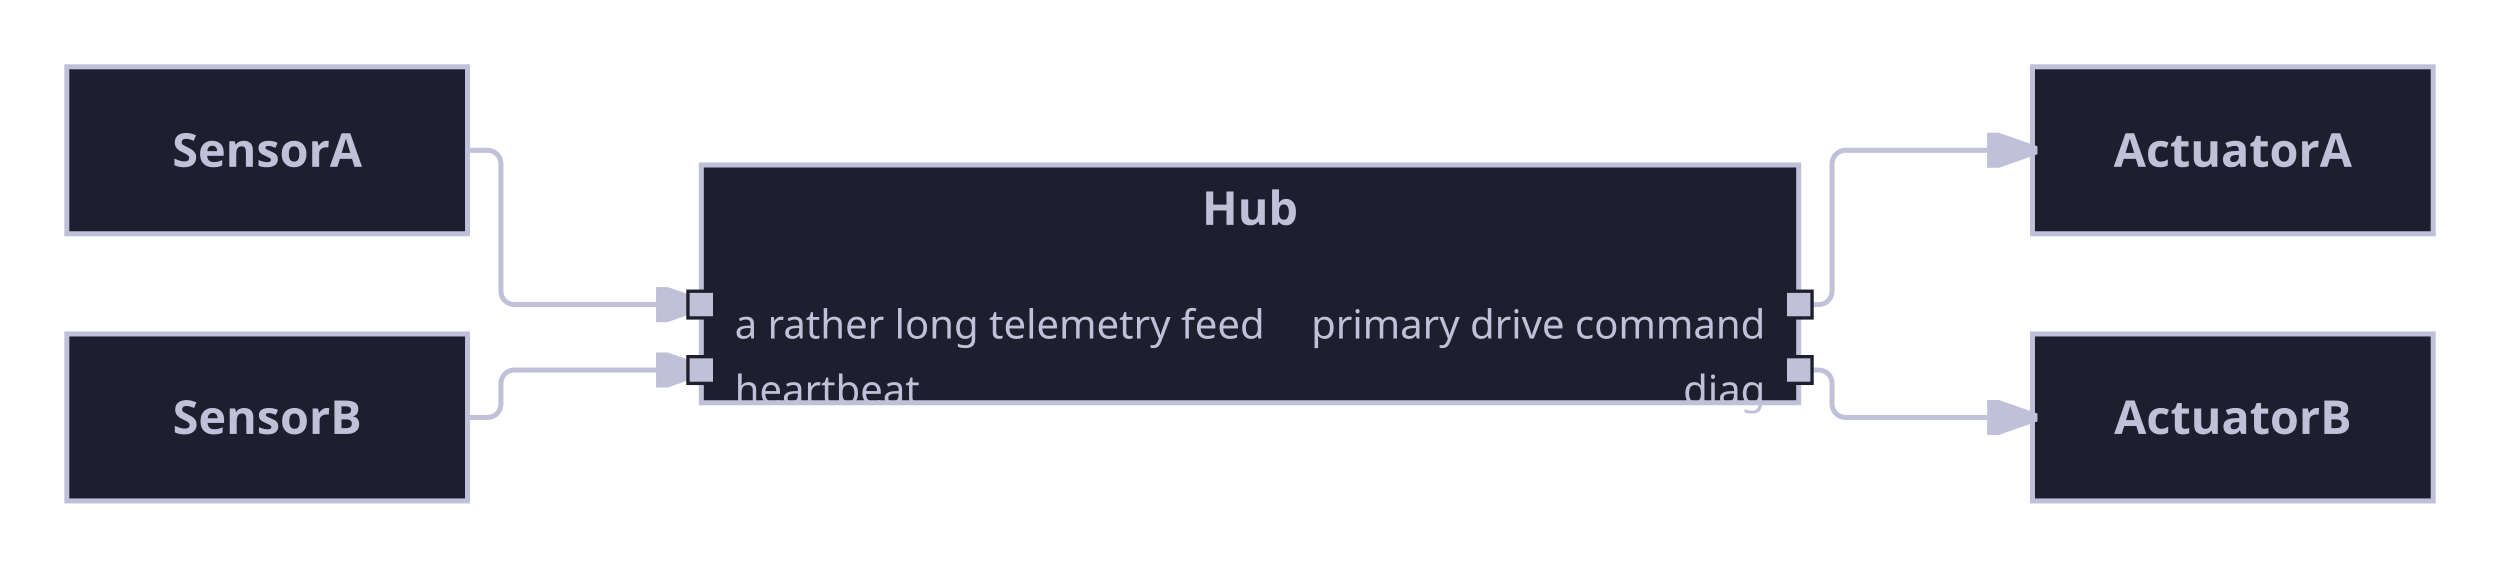
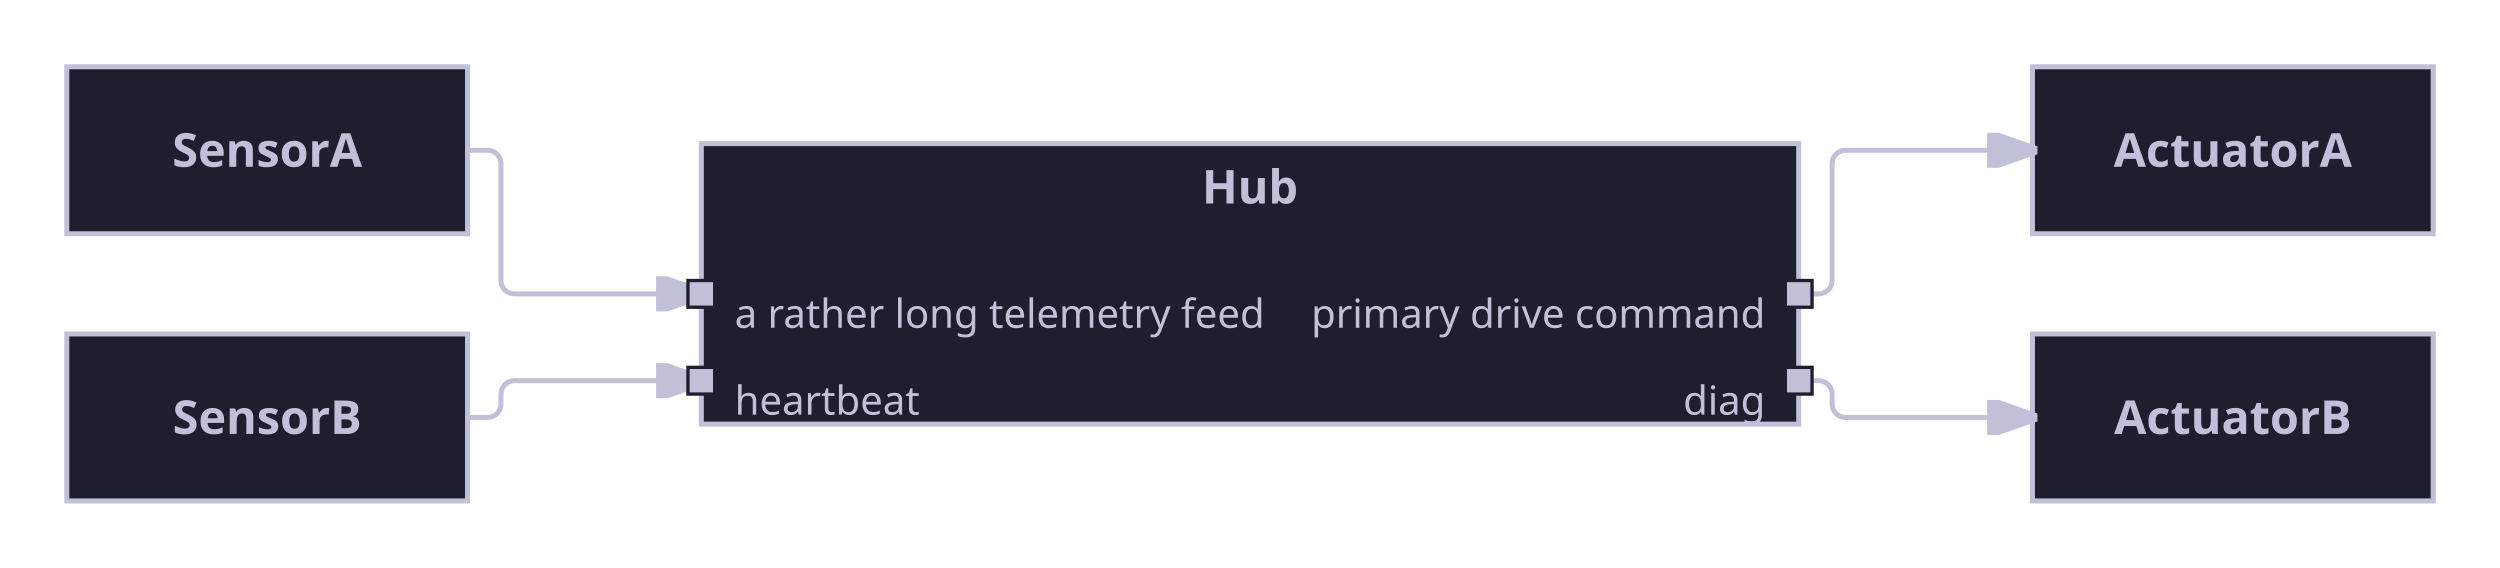
<svg xmlns="http://www.w3.org/2000/svg" width="748.60" height="170.00" viewBox="0 0 748.60 170.00">
  <defs>
    <marker id="line-end-open-chevron" markerWidth="10" markerHeight="7" refX="9" refY="3.5" orient="auto">
      <polyline points="0 0, 10 3.5, 0 7" fill="none" stroke="#C0C0D8" stroke-width="1.50" />
    </marker>
    <marker id="line-end-hollow-triangle" markerWidth="10" markerHeight="7" refX="9" refY="3.5" orient="auto">
      <polygon points="0 0, 10 3.5, 0 7" fill="#1E1E2E" stroke="#C0C0D8" stroke-width="1.50" />
    </marker>
    <marker id="line-end-filled-arrow" markerWidth="10" markerHeight="7" refX="9" refY="3.5" orient="auto">
      <polygon points="0 0, 10 3.5, 0 7" fill="#C0C0D8" stroke="#C0C0D8" stroke-width="1.50" />
    </marker>
    <marker id="line-end-hollow-triangle-crossbar" markerWidth="10" markerHeight="7" refX="9" refY="3.5" orient="auto">
      <polygon points="0 0, 10 3.5, 0 7" fill="#1E1E2E" stroke="#C0C0D8" stroke-width="1.50" />
      <line x1="7" y1="0" x2="7" y2="7" stroke="#C0C0D8" stroke-width="1.50" />
    </marker>
    <marker id="line-end-hollow-diamond" markerWidth="14" markerHeight="8" refX="13" refY="4" orient="auto">
      <polygon points="1 4, 7 0, 13 4, 7 8" fill="#1E1E2E" stroke="#C0C0D8" stroke-width="1.50" />
    </marker>
    <marker id="line-end-filled-diamond" markerWidth="14" markerHeight="8" refX="13" refY="4" orient="auto">
      <polygon points="1 4, 7 0, 13 4, 7 8" fill="#C0C0D8" stroke="#C0C0D8" stroke-width="1.50" />
    </marker>
    <marker id="line-end-circle" markerWidth="10" markerHeight="10" refX="9" refY="5" orient="auto">
      <circle cx="5" cy="5" r="4" fill="#1E1E2E" stroke="#C0C0D8" stroke-width="1.50" />
    </marker>
    <marker id="line-end-bar" markerWidth="4" markerHeight="12" refX="2" refY="6" orient="auto">
      <line x1="2" y1="0" x2="2" y2="12" stroke="#C0C0D8" stroke-width="1.50" />
    </marker>
    <filter id="label-bg" x="-0.05" y="-0.05" width="1.1" height="1.1">
      <feFlood flood-color="#1E1E2E" />
      <feComposite in="SourceGraphic" operator="over" />
    </filter>
  </defs>
  <rect x="20.00" y="20.00" width="120.00" height="50.00" fill="#1E1E2E" stroke="#C0C0D8" stroke-width="1.50" />
  <text x="80.00" y="45.00" font-family="Noto Sans, sans-serif" font-size="14.00" font-weight="bold" fill="#C0C0D8" text-anchor="middle" dominant-baseline="middle">SensorA</text>
  <rect x="20.00" y="100.00" width="120.00" height="50.00" fill="#1E1E2E" stroke="#C0C0D8" stroke-width="1.50" />
  <text x="80.00" y="125.00" font-family="Noto Sans, sans-serif" font-size="14.00" font-weight="bold" fill="#C0C0D8" text-anchor="middle" dominant-baseline="middle">SensorB</text>
-   <rect x="210.00" y="49.40" width="328.60" height="71.20" fill="#1E1E2E" stroke="#C0C0D8" stroke-width="1.50" />
-   <text x="374.30" y="62.40" font-family="Noto Sans, sans-serif" font-size="14.00" font-weight="bold" fill="#C0C0D8" text-anchor="middle" dominant-baseline="middle">Hub</text>
+   <rect x="210.00" y="43.00" width="328.60" height="84.00" fill="#1E1E2E" stroke="#C0C0D8" stroke-width="1.50" />
+   <text x="374.30" y="56.00" font-family="Noto Sans, sans-serif" font-size="14.00" font-weight="bold" fill="#C0C0D8" text-anchor="middle" dominant-baseline="middle">Hub</text>
  <rect x="608.60" y="20.00" width="120.00" height="50.00" fill="#1E1E2E" stroke="#C0C0D8" stroke-width="1.50" />
  <text x="668.60" y="45.00" font-family="Noto Sans, sans-serif" font-size="14.00" font-weight="bold" fill="#C0C0D8" text-anchor="middle" dominant-baseline="middle">ActuatorA</text>
  <rect x="608.60" y="100.00" width="120.00" height="50.00" fill="#1E1E2E" stroke="#C0C0D8" stroke-width="1.50" />
  <text x="668.60" y="125.00" font-family="Noto Sans, sans-serif" font-size="14.00" font-weight="bold" fill="#C0C0D8" text-anchor="middle" dominant-baseline="middle">ActuatorB</text>
-   <path d="M 140.00 45.00 L 146.00 45.00 A 4.00 4.00 0 0 1 150.00 49.00 L 150.00 87.20 A 4.00 4.00 0 0 0 154.00 91.20 L 210.00 91.20" fill="none" stroke="#C0C0D8" stroke-width="1.50" marker-end="url(#line-end-filled-arrow)" />
-   <rect x="206.00" y="87.20" width="8.00" height="8.00" fill="#C0C0D8" stroke="#1E1E2E" stroke-width="1.00" />
-   <text x="220.00" y="97.20" font-family="Noto Sans, sans-serif" font-size="12.00" fill="#C0C0D8" text-anchor="start" dominant-baseline="middle">a rather long telemetry feed</text>
-   <path d="M 140.00 125.00 L 146.00 125.00 A 4.00 4.00 0 0 0 150.00 121.00 L 150.00 114.80 A 4.00 4.00 0 0 1 154.00 110.80 L 210.00 110.80" fill="none" stroke="#C0C0D8" stroke-width="1.50" marker-end="url(#line-end-filled-arrow)" />
-   <rect x="206.00" y="106.80" width="8.00" height="8.00" fill="#C0C0D8" stroke="#1E1E2E" stroke-width="1.00" />
-   <text x="220.00" y="116.80" font-family="Noto Sans, sans-serif" font-size="12.00" fill="#C0C0D8" text-anchor="start" dominant-baseline="middle">heartbeat</text>
-   <path d="M 538.60 91.20 L 544.60 91.20 A 4.00 4.00 0 0 0 548.60 87.20 L 548.60 49.00 A 4.00 4.00 0 0 1 552.60 45.00 L 608.60 45.00" fill="none" stroke="#C0C0D8" stroke-width="1.50" marker-end="url(#line-end-filled-arrow)" />
-   <rect x="534.60" y="87.20" width="8.00" height="8.00" fill="#C0C0D8" stroke="#1E1E2E" stroke-width="1.00" />
-   <text x="528.60" y="97.20" font-family="Noto Sans, sans-serif" font-size="12.00" fill="#C0C0D8" text-anchor="end" dominant-baseline="middle">primary drive command</text>
-   <path d="M 538.60 110.80 L 544.60 110.80 A 4.00 4.00 0 0 1 548.60 114.80 L 548.60 121.00 A 4.00 4.00 0 0 0 552.60 125.00 L 608.60 125.00" fill="none" stroke="#C0C0D8" stroke-width="1.50" marker-end="url(#line-end-filled-arrow)" />
-   <rect x="534.60" y="106.80" width="8.00" height="8.00" fill="#C0C0D8" stroke="#1E1E2E" stroke-width="1.00" />
-   <text x="528.60" y="116.80" font-family="Noto Sans, sans-serif" font-size="12.00" fill="#C0C0D8" text-anchor="end" dominant-baseline="middle">diag</text>
+   <path d="M 140.00 45.00 L 146.00 45.00 A 4.00 4.00 0 0 1 150.00 49.00 L 150.00 84.00 A 4.00 4.00 0 0 0 154.00 88.00 L 210.00 88.00" fill="none" stroke="#C0C0D8" stroke-width="1.50" marker-end="url(#line-end-filled-arrow)" />
+   <rect x="206.00" y="84.00" width="8.00" height="8.00" fill="#C0C0D8" stroke="#1E1E2E" stroke-width="1.00" />
+   <text x="220.00" y="94.00" font-family="Noto Sans, sans-serif" font-size="12.00" fill="#C0C0D8" text-anchor="start" dominant-baseline="middle">a rather long telemetry feed</text>
+   <path d="M 140.00 125.00 L 146.00 125.00 A 4.00 4.00 0 0 0 150.00 121.00 L 150.00 118.00 A 4.00 4.00 0 0 1 154.00 114.00 L 210.00 114.00" fill="none" stroke="#C0C0D8" stroke-width="1.50" marker-end="url(#line-end-filled-arrow)" />
+   <rect x="206.00" y="110.00" width="8.00" height="8.00" fill="#C0C0D8" stroke="#1E1E2E" stroke-width="1.00" />
+   <text x="220.00" y="120.00" font-family="Noto Sans, sans-serif" font-size="12.00" fill="#C0C0D8" text-anchor="start" dominant-baseline="middle">heartbeat</text>
+   <path d="M 538.60 88.00 L 544.60 88.00 A 4.00 4.00 0 0 0 548.60 84.00 L 548.60 49.00 A 4.00 4.00 0 0 1 552.60 45.00 L 608.60 45.00" fill="none" stroke="#C0C0D8" stroke-width="1.50" marker-end="url(#line-end-filled-arrow)" />
+   <rect x="534.60" y="84.00" width="8.00" height="8.00" fill="#C0C0D8" stroke="#1E1E2E" stroke-width="1.00" />
+   <text x="528.60" y="94.00" font-family="Noto Sans, sans-serif" font-size="12.00" fill="#C0C0D8" text-anchor="end" dominant-baseline="middle">primary drive command</text>
+   <path d="M 538.60 114.00 L 544.60 114.00 A 4.00 4.00 0 0 1 548.60 118.00 L 548.60 121.00 A 4.00 4.00 0 0 0 552.60 125.00 L 608.60 125.00" fill="none" stroke="#C0C0D8" stroke-width="1.50" marker-end="url(#line-end-filled-arrow)" />
+   <rect x="534.60" y="110.00" width="8.00" height="8.00" fill="#C0C0D8" stroke="#1E1E2E" stroke-width="1.00" />
+   <text x="528.60" y="120.00" font-family="Noto Sans, sans-serif" font-size="12.00" fill="#C0C0D8" text-anchor="end" dominant-baseline="middle">diag</text>
</svg>
